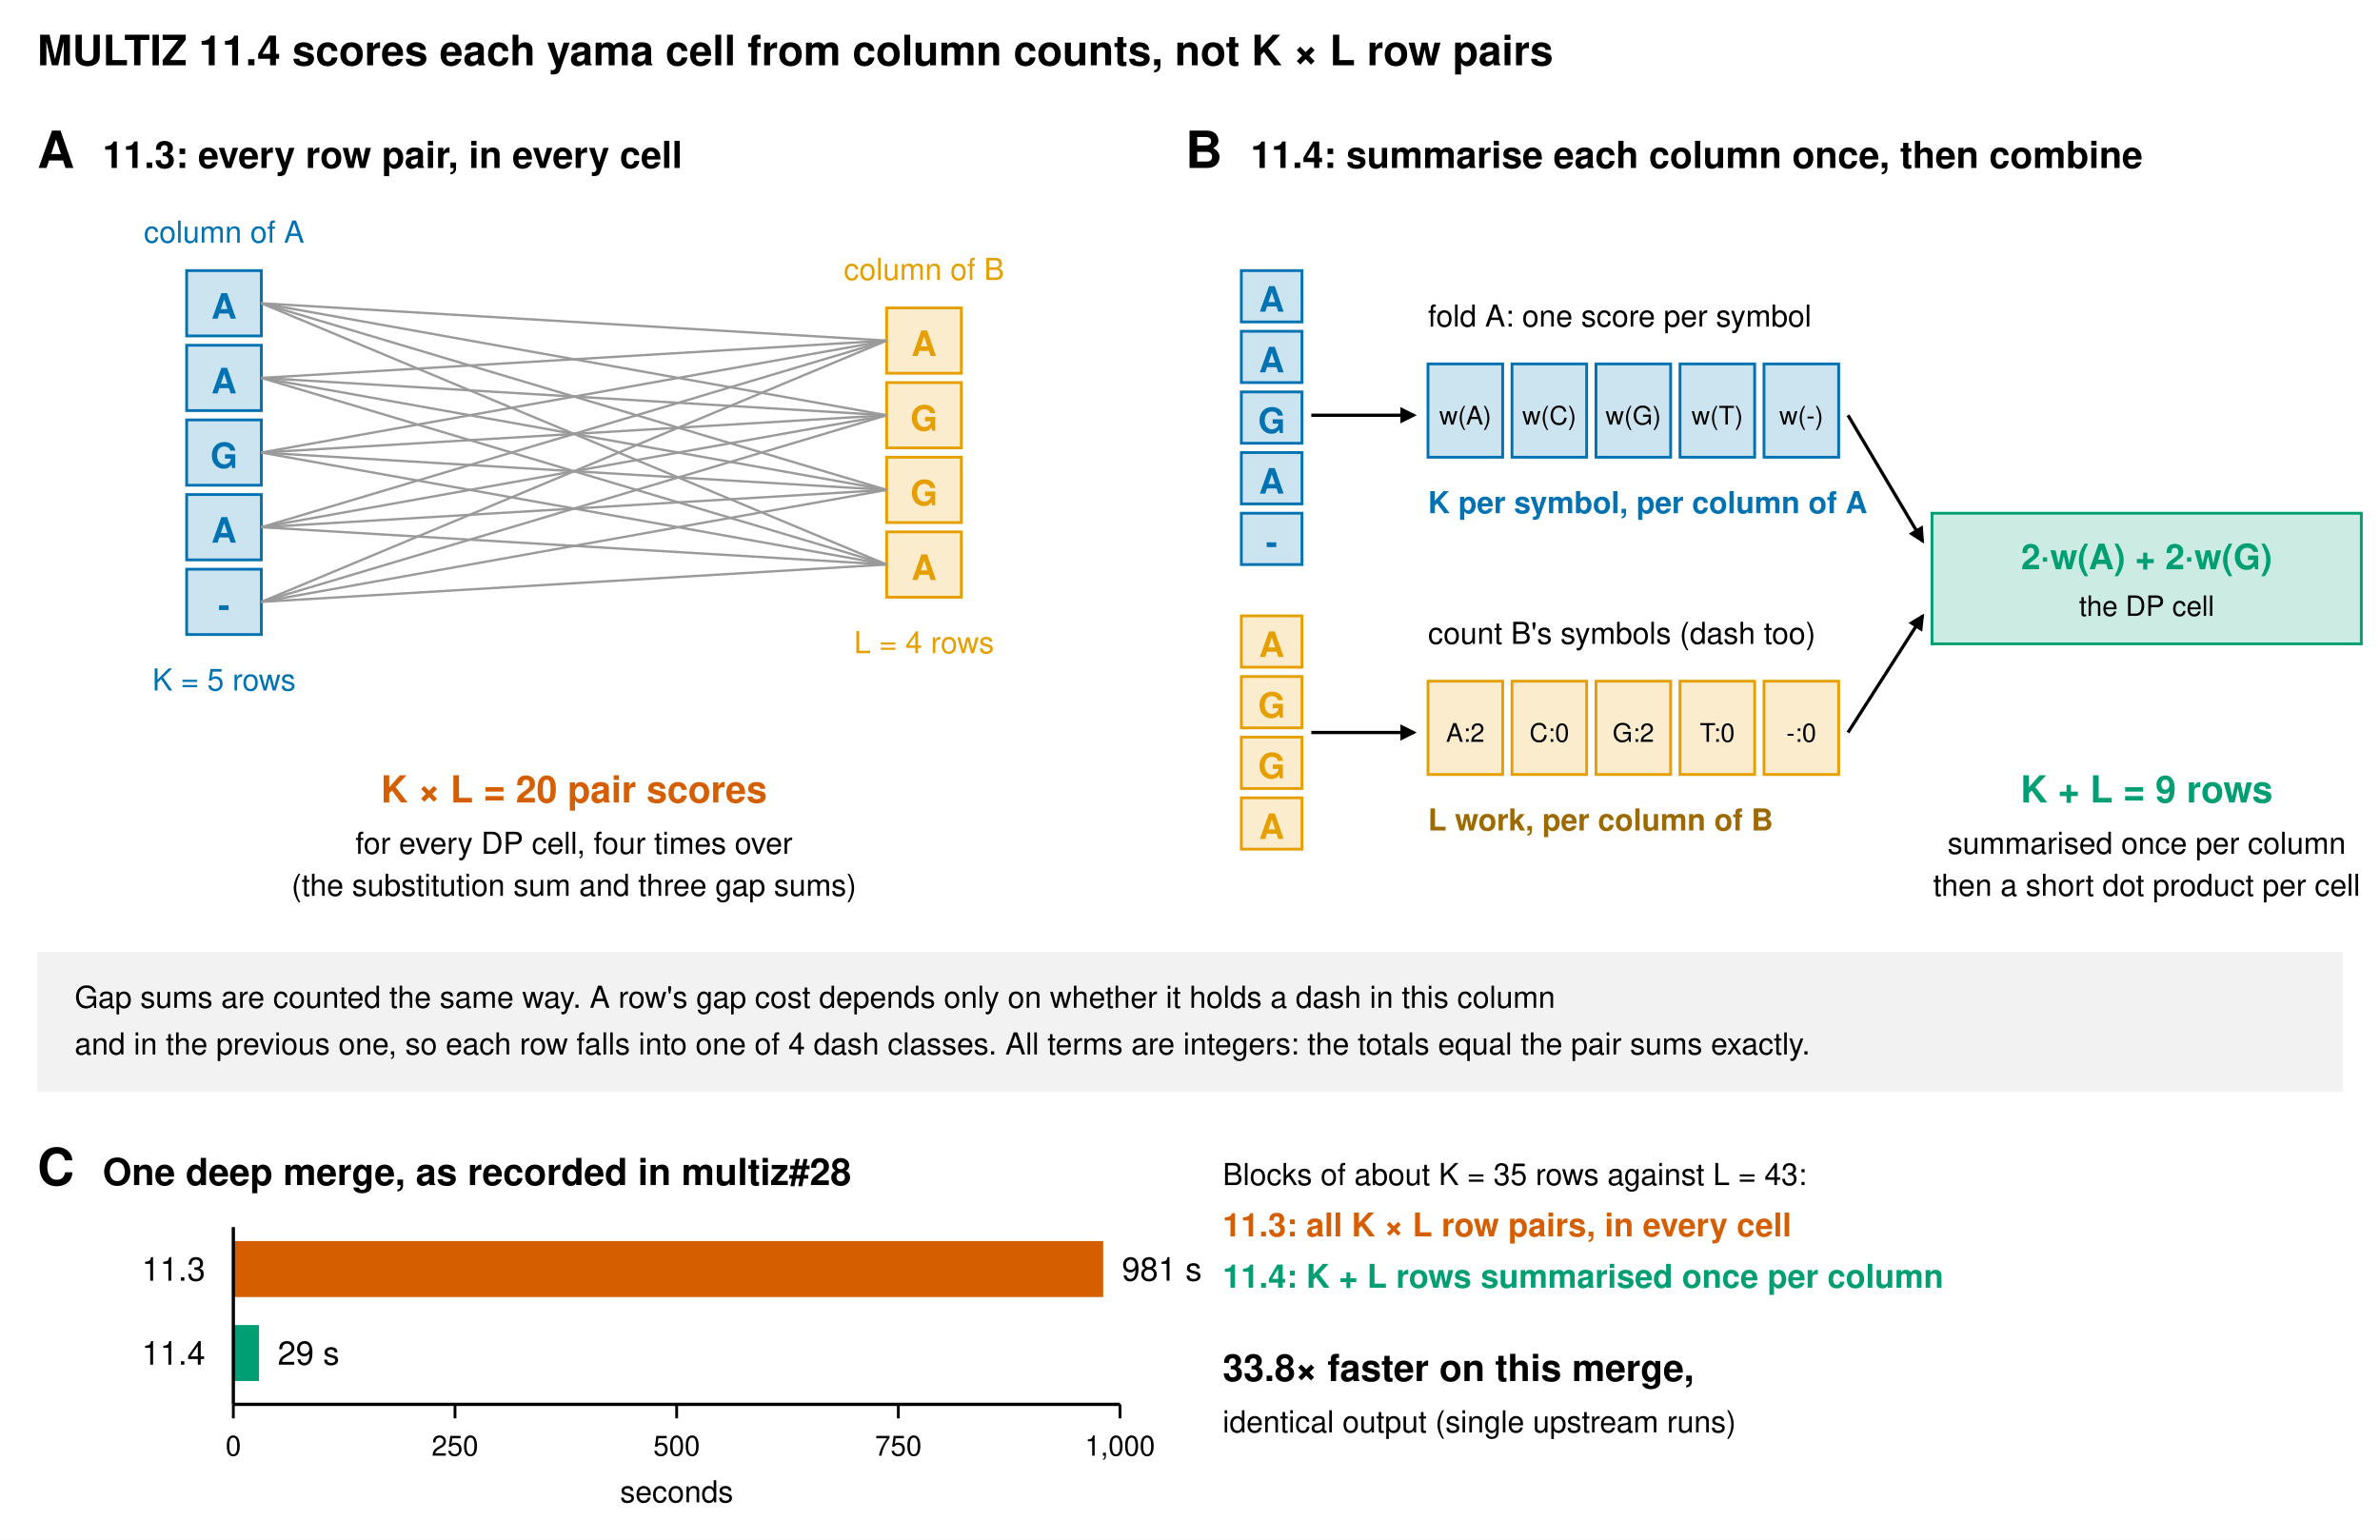
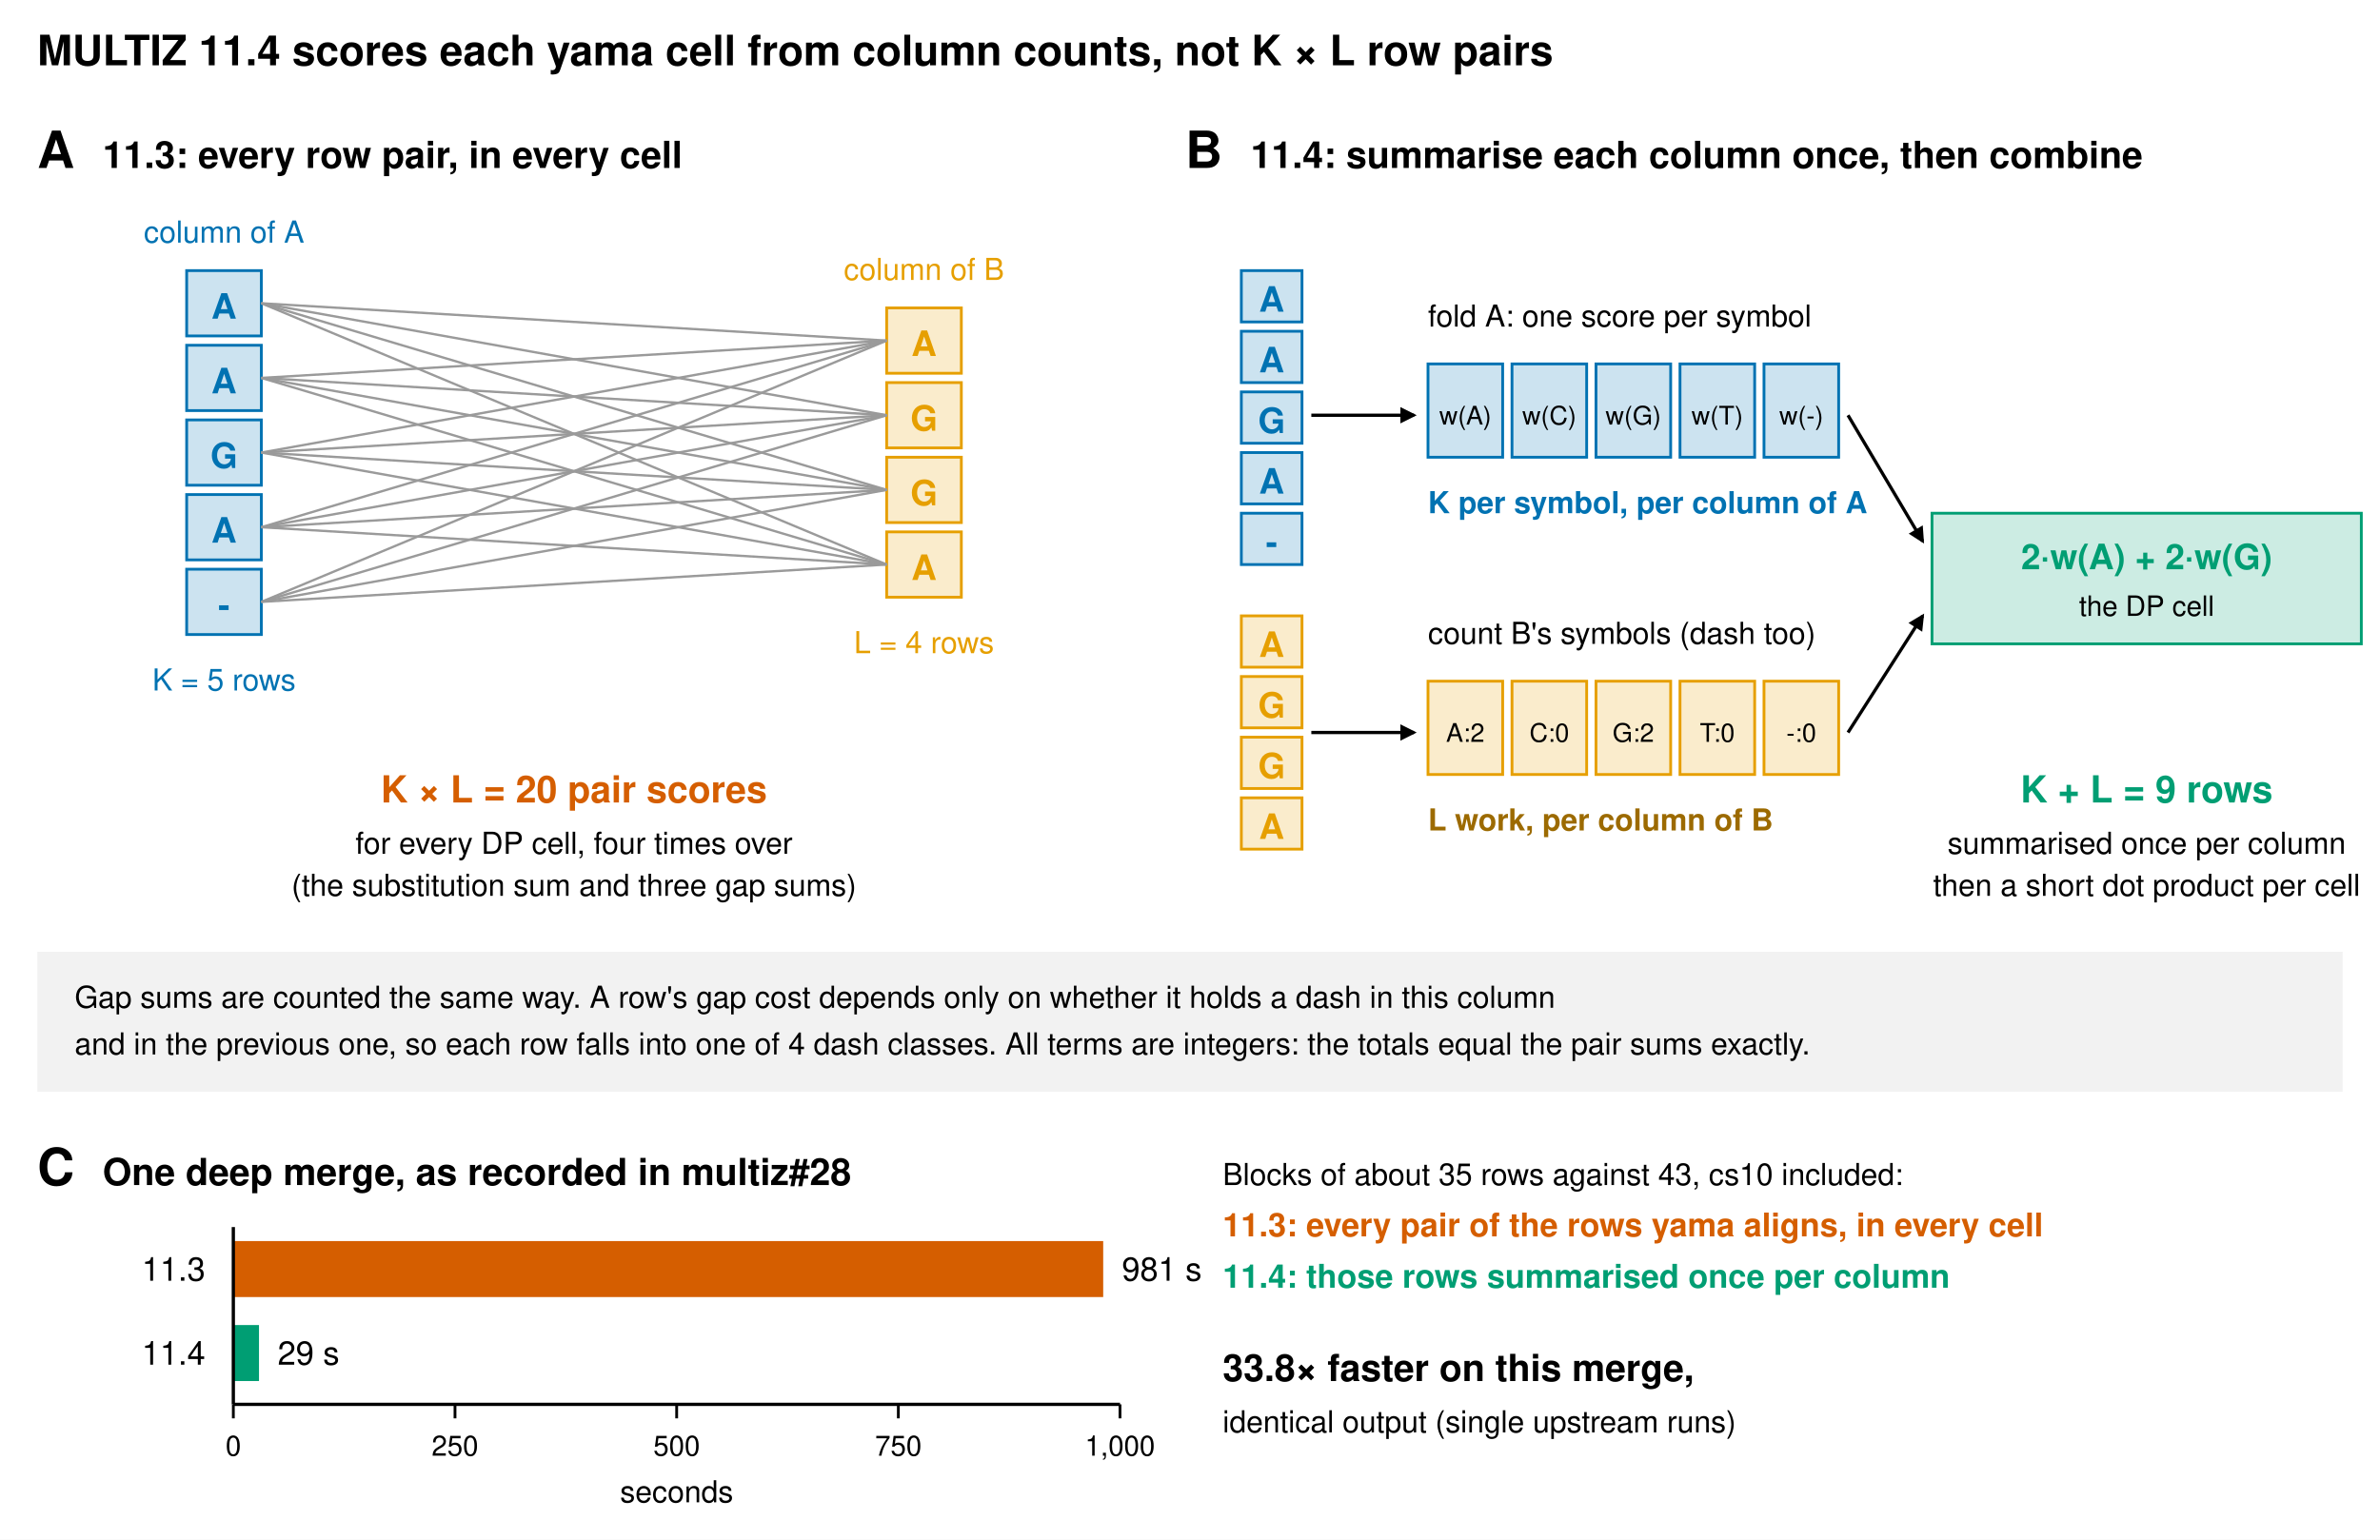
<svg xmlns="http://www.w3.org/2000/svg" width="510" height="330" viewBox="0 0 510 330" font-family="Helvetica,Arial,sans-serif">
  <defs>
    <marker id="arrow" viewBox="0 0 6 6" refX="5" refY="3" markerWidth="5" markerHeight="5" orient="auto">
      <path d="M0,0 L6,3 L0,6 z" fill="#000000" />
    </marker>
  </defs>
  <rect width="510" height="330" fill="#ffffff" />
  <text x="8.0" y="14.0" font-size="9" text-anchor="start" font-weight="bold" fill="#000000">MULTIZ 11.4 scores each yama cell from column counts, not K × L row pairs</text>
  <text x="8.0" y="36.0" font-size="11" text-anchor="start" font-weight="bold" fill="#000000">A</text>
  <text x="22.0" y="36.0" font-size="8" text-anchor="start" font-weight="bold" fill="#000000">11.3: every row pair, in every cell</text>
  <rect x="40.0" y="58.0" width="16.0" height="14.0" fill="#CCE3F0" stroke="#0072B2" stroke-width="0.6" />
  <text x="48.0" y="68.3" font-size="7.5" text-anchor="middle" font-weight="bold" fill="#0072B2">A</text>
  <rect x="40.0" y="74.0" width="16.0" height="14.0" fill="#CCE3F0" stroke="#0072B2" stroke-width="0.6" />
  <text x="48.0" y="84.3" font-size="7.5" text-anchor="middle" font-weight="bold" fill="#0072B2">A</text>
  <rect x="40.0" y="90.0" width="16.0" height="14.0" fill="#CCE3F0" stroke="#0072B2" stroke-width="0.6" />
  <text x="48.0" y="100.3" font-size="7.5" text-anchor="middle" font-weight="bold" fill="#0072B2">G</text>
  <rect x="40.0" y="106.0" width="16.0" height="14.0" fill="#CCE3F0" stroke="#0072B2" stroke-width="0.6" />
  <text x="48.0" y="116.3" font-size="7.5" text-anchor="middle" font-weight="bold" fill="#0072B2">A</text>
  <rect x="40.0" y="122.0" width="16.0" height="14.0" fill="#CCE3F0" stroke="#0072B2" stroke-width="0.6" />
  <text x="48.0" y="132.3" font-size="7.5" text-anchor="middle" font-weight="bold" fill="#0072B2">-</text>
  <rect x="190.0" y="66.0" width="16.0" height="14.0" fill="#FAECCC" stroke="#E69F00" stroke-width="0.6" />
  <text x="198.0" y="76.3" font-size="7.5" text-anchor="middle" font-weight="bold" fill="#E69F00">A</text>
  <rect x="190.0" y="82.0" width="16.0" height="14.0" fill="#FAECCC" stroke="#E69F00" stroke-width="0.6" />
  <text x="198.0" y="92.3" font-size="7.5" text-anchor="middle" font-weight="bold" fill="#E69F00">G</text>
  <rect x="190.0" y="98.0" width="16.0" height="14.0" fill="#FAECCC" stroke="#E69F00" stroke-width="0.6" />
  <text x="198.0" y="108.3" font-size="7.5" text-anchor="middle" font-weight="bold" fill="#E69F00">G</text>
  <rect x="190.0" y="114.0" width="16.0" height="14.0" fill="#FAECCC" stroke="#E69F00" stroke-width="0.6" />
  <text x="198.0" y="124.3" font-size="7.5" text-anchor="middle" font-weight="bold" fill="#E69F00">A</text>
  <line x1="56.0" y1="65.0" x2="190.0" y2="73.0" stroke="#9A9A9A" stroke-width="0.5" />
  <line x1="56.0" y1="65.0" x2="190.0" y2="89.0" stroke="#9A9A9A" stroke-width="0.5" />
  <line x1="56.0" y1="65.0" x2="190.0" y2="105.0" stroke="#9A9A9A" stroke-width="0.5" />
  <line x1="56.0" y1="65.0" x2="190.0" y2="121.0" stroke="#9A9A9A" stroke-width="0.5" />
  <line x1="56.0" y1="81.0" x2="190.0" y2="73.0" stroke="#9A9A9A" stroke-width="0.5" />
  <line x1="56.0" y1="81.0" x2="190.0" y2="89.0" stroke="#9A9A9A" stroke-width="0.5" />
  <line x1="56.0" y1="81.0" x2="190.0" y2="105.0" stroke="#9A9A9A" stroke-width="0.5" />
  <line x1="56.0" y1="81.0" x2="190.0" y2="121.0" stroke="#9A9A9A" stroke-width="0.5" />
  <line x1="56.0" y1="97.0" x2="190.0" y2="73.0" stroke="#9A9A9A" stroke-width="0.5" />
  <line x1="56.0" y1="97.0" x2="190.0" y2="89.0" stroke="#9A9A9A" stroke-width="0.5" />
  <line x1="56.0" y1="97.0" x2="190.0" y2="105.0" stroke="#9A9A9A" stroke-width="0.5" />
  <line x1="56.0" y1="97.0" x2="190.0" y2="121.0" stroke="#9A9A9A" stroke-width="0.5" />
  <line x1="56.0" y1="113.0" x2="190.0" y2="73.0" stroke="#9A9A9A" stroke-width="0.5" />
  <line x1="56.0" y1="113.0" x2="190.0" y2="89.0" stroke="#9A9A9A" stroke-width="0.5" />
  <line x1="56.0" y1="113.0" x2="190.0" y2="105.0" stroke="#9A9A9A" stroke-width="0.5" />
  <line x1="56.0" y1="113.0" x2="190.0" y2="121.0" stroke="#9A9A9A" stroke-width="0.5" />
  <line x1="56.0" y1="129.0" x2="190.0" y2="73.0" stroke="#9A9A9A" stroke-width="0.5" />
  <line x1="56.0" y1="129.0" x2="190.0" y2="89.0" stroke="#9A9A9A" stroke-width="0.5" />
  <line x1="56.0" y1="129.0" x2="190.0" y2="105.0" stroke="#9A9A9A" stroke-width="0.5" />
  <line x1="56.0" y1="129.0" x2="190.0" y2="121.0" stroke="#9A9A9A" stroke-width="0.5" />
  <text x="48.0" y="52.0" font-size="6.5" text-anchor="middle" font-weight="normal" fill="#0072B2">column of A</text>
  <text x="48.0" y="148.0" font-size="6.5" text-anchor="middle" font-weight="normal" fill="#0072B2">K = 5 rows</text>
  <text x="198.0" y="60.0" font-size="6.5" text-anchor="middle" font-weight="normal" fill="#E69F00">column of B</text>
  <text x="198.0" y="140.0" font-size="6.5" text-anchor="middle" font-weight="normal" fill="#E69F00">L = 4 rows</text>
  <text x="123.0" y="172.0" font-size="8" text-anchor="middle" font-weight="bold" fill="#D55E00">K × L = 20 pair scores</text>
  <text x="123.0" y="183.0" font-size="6.5" text-anchor="middle" font-weight="normal" fill="#000000">for every DP cell, four times over</text>
  <text x="123.0" y="192.0" font-size="6.5" text-anchor="middle" font-weight="normal" fill="#000000">(the substitution sum and three gap sums)</text>
  <text x="254.0" y="36.0" font-size="11" text-anchor="start" font-weight="bold" fill="#000000">B</text>
  <text x="268.0" y="36.0" font-size="8" text-anchor="start" font-weight="bold" fill="#000000">11.4: summarise each column once, then combine</text>
  <rect x="266.0" y="58.0" width="13.0" height="11.0" fill="#CCE3F0" stroke="#0072B2" stroke-width="0.6" />
  <text x="272.5" y="66.8" font-size="7.5" text-anchor="middle" font-weight="bold" fill="#0072B2">A</text>
  <rect x="266.0" y="71.0" width="13.0" height="11.0" fill="#CCE3F0" stroke="#0072B2" stroke-width="0.6" />
  <text x="272.5" y="79.8" font-size="7.5" text-anchor="middle" font-weight="bold" fill="#0072B2">A</text>
  <rect x="266.0" y="84.0" width="13.0" height="11.0" fill="#CCE3F0" stroke="#0072B2" stroke-width="0.6" />
  <text x="272.5" y="92.8" font-size="7.5" text-anchor="middle" font-weight="bold" fill="#0072B2">G</text>
  <rect x="266.0" y="97.0" width="13.0" height="11.0" fill="#CCE3F0" stroke="#0072B2" stroke-width="0.6" />
  <text x="272.5" y="105.8" font-size="7.5" text-anchor="middle" font-weight="bold" fill="#0072B2">A</text>
  <rect x="266.0" y="110.0" width="13.0" height="11.0" fill="#CCE3F0" stroke="#0072B2" stroke-width="0.6" />
  <text x="272.5" y="118.8" font-size="7.5" text-anchor="middle" font-weight="bold" fill="#0072B2">-</text>
  <rect x="266.0" y="132.0" width="13.0" height="11.0" fill="#FAECCC" stroke="#E69F00" stroke-width="0.6" />
  <text x="272.5" y="140.8" font-size="7.5" text-anchor="middle" font-weight="bold" fill="#E69F00">A</text>
  <rect x="266.0" y="145.0" width="13.0" height="11.0" fill="#FAECCC" stroke="#E69F00" stroke-width="0.6" />
  <text x="272.5" y="153.8" font-size="7.5" text-anchor="middle" font-weight="bold" fill="#E69F00">G</text>
  <rect x="266.0" y="158.0" width="13.0" height="11.0" fill="#FAECCC" stroke="#E69F00" stroke-width="0.6" />
  <text x="272.5" y="166.8" font-size="7.5" text-anchor="middle" font-weight="bold" fill="#E69F00">G</text>
  <rect x="266.0" y="171.0" width="13.0" height="11.0" fill="#FAECCC" stroke="#E69F00" stroke-width="0.6" />
  <text x="272.5" y="179.8" font-size="7.5" text-anchor="middle" font-weight="bold" fill="#E69F00">A</text>
  <line x1="281.0" y1="89.0" x2="303.0" y2="89.0" stroke="#000000" stroke-width="0.7" marker-end="url(#arrow)" />
  <text x="306.0" y="70.0" font-size="6.5" text-anchor="start" font-weight="normal" fill="#000000">fold A: one score per symbol</text>
  <rect x="306.0" y="78.0" width="16.0" height="20.0" fill="#CCE3F0" stroke="#0072B2" stroke-width="0.6" />
  <text x="314.0" y="91.0" font-size="5.5" text-anchor="middle" font-weight="normal" fill="#000000">w(A)</text>
  <rect x="324.0" y="78.0" width="16.0" height="20.0" fill="#CCE3F0" stroke="#0072B2" stroke-width="0.6" />
  <text x="332.0" y="91.0" font-size="5.5" text-anchor="middle" font-weight="normal" fill="#000000">w(C)</text>
  <rect x="342.0" y="78.0" width="16.0" height="20.0" fill="#CCE3F0" stroke="#0072B2" stroke-width="0.6" />
  <text x="350.0" y="91.0" font-size="5.5" text-anchor="middle" font-weight="normal" fill="#000000">w(G)</text>
  <rect x="360.0" y="78.0" width="16.0" height="20.0" fill="#CCE3F0" stroke="#0072B2" stroke-width="0.6" />
  <text x="368.0" y="91.0" font-size="5.5" text-anchor="middle" font-weight="normal" fill="#000000">w(T)</text>
  <rect x="378.0" y="78.0" width="16.0" height="20.0" fill="#CCE3F0" stroke="#0072B2" stroke-width="0.6" />
  <text x="386.0" y="91.0" font-size="5.5" text-anchor="middle" font-weight="normal" fill="#000000">w(-)</text>
  <text x="306.0" y="110.0" font-size="6.5" text-anchor="start" font-weight="bold" fill="#0072B2">K per symbol, per column of A</text>
  <line x1="281.0" y1="157.0" x2="303.0" y2="157.0" stroke="#000000" stroke-width="0.7" marker-end="url(#arrow)" />
  <text x="306.0" y="138.0" font-size="6.5" text-anchor="start" font-weight="normal" fill="#000000">count B's symbols (dash too)</text>
  <rect x="306.0" y="146.0" width="16.0" height="20.0" fill="#FAECCC" stroke="#E69F00" stroke-width="0.6" />
  <text x="314.0" y="159.0" font-size="5.5" text-anchor="middle" font-weight="normal" fill="#000000">A:2</text>
  <rect x="324.0" y="146.0" width="16.0" height="20.0" fill="#FAECCC" stroke="#E69F00" stroke-width="0.6" />
  <text x="332.0" y="159.0" font-size="5.5" text-anchor="middle" font-weight="normal" fill="#000000">C:0</text>
  <rect x="342.0" y="146.0" width="16.0" height="20.0" fill="#FAECCC" stroke="#E69F00" stroke-width="0.6" />
  <text x="350.0" y="159.0" font-size="5.5" text-anchor="middle" font-weight="normal" fill="#000000">G:2</text>
  <rect x="360.0" y="146.0" width="16.0" height="20.0" fill="#FAECCC" stroke="#E69F00" stroke-width="0.6" />
  <text x="368.0" y="159.0" font-size="5.5" text-anchor="middle" font-weight="normal" fill="#000000">T:0</text>
  <rect x="378.0" y="146.0" width="16.0" height="20.0" fill="#FAECCC" stroke="#E69F00" stroke-width="0.6" />
  <text x="386.0" y="159.0" font-size="5.5" text-anchor="middle" font-weight="normal" fill="#000000">-:0</text>
  <text x="306.0" y="178.0" font-size="6.5" text-anchor="start" font-weight="bold" fill="#9C6A00">L work, per column of B</text>
  <line x1="396.0" y1="89.0" x2="412.0" y2="116.0" stroke="#000000" stroke-width="0.7" marker-end="url(#arrow)" />
  <line x1="396.0" y1="157.0" x2="412.0" y2="132.0" stroke="#000000" stroke-width="0.7" marker-end="url(#arrow)" />
  <rect x="414.0" y="110.0" width="92.0" height="28.0" fill="#CCECE3" stroke="#009E73" stroke-width="0.6" />
  <text x="460.0" y="122.0" font-size="7.5" text-anchor="middle" font-weight="bold" fill="#009E73">2·w(A) + 2·w(G)</text>
  <text x="460.0" y="132.0" font-size="6" text-anchor="middle" font-weight="normal" fill="#000000">the DP cell</text>
  <text x="460.0" y="172.0" font-size="8" text-anchor="middle" font-weight="bold" fill="#009E73">K + L = 9 rows</text>
  <text x="460.0" y="183.0" font-size="6.5" text-anchor="middle" font-weight="normal" fill="#000000">summarised once per column</text>
  <text x="460.0" y="192.0" font-size="6.5" text-anchor="middle" font-weight="normal" fill="#000000">then a short dot product per cell</text>
  <rect x="8.0" y="204.0" width="494.0" height="30.0" fill="#F2F2F2" stroke="none" stroke-width="0.6" />
  <text x="16.0" y="216.0" font-size="6.5" text-anchor="start" font-weight="normal" fill="#000000">Gap sums are counted the same way. A row's gap cost depends only on whether it holds a dash in this column</text>
  <text x="16.0" y="226.0" font-size="6.5" text-anchor="start" font-weight="normal" fill="#000000">and in the previous one, so each row falls into one of 4 dash classes. All terms are integers: the totals equal the pair sums exactly.</text>
  <text x="8.0" y="254.0" font-size="11" text-anchor="start" font-weight="bold" fill="#000000">C</text>
  <text x="22.0" y="254.0" font-size="8" text-anchor="start" font-weight="bold" fill="#000000">One deep merge, as recorded in multiz#28</text>
-   <text x="262.0" y="254.0" font-size="6.5" text-anchor="start" font-weight="normal" fill="#000000">Blocks of about K = 35 rows against L = 43:</text>
-   <text x="262.0" y="265.0" font-size="7" text-anchor="start" font-weight="bold" fill="#D55E00">11.3: all K × L row pairs, in every cell</text>
-   <text x="262.0" y="276.0" font-size="7" text-anchor="start" font-weight="bold" fill="#009E73">11.4: K + L rows summarised once per column</text>
+   <text x="262.0" y="254.0" font-size="6.5" text-anchor="start" font-weight="normal" fill="#000000">Blocks of about 35 rows against 43, cs10 included:</text>
+   <text x="262.0" y="265.0" font-size="7" text-anchor="start" font-weight="bold" fill="#D55E00">11.3: every pair of the rows yama aligns, in every cell</text>
+   <text x="262.0" y="276.0" font-size="7" text-anchor="start" font-weight="bold" fill="#009E73">11.4: those rows summarised once per column</text>
  <text x="262.0" y="296.0" font-size="8" text-anchor="start" font-weight="bold" fill="#000000">33.8× faster on this merge,</text>
  <text x="262.0" y="307.0" font-size="6.5" text-anchor="start" font-weight="normal" fill="#000000">identical output (single upstream runs)</text>
  <rect x="50.0" y="266.0" width="186.4" height="12.0" fill="#D55E00" stroke="none" stroke-width="0.6" />
  <text x="44.0" y="274.5" font-size="7" text-anchor="end" font-weight="normal" fill="#000000">11.3</text>
  <text x="240.4" y="274.5" font-size="7" text-anchor="start" font-weight="normal" fill="#000000">981 s</text>
  <rect x="50.0" y="284.0" width="5.5" height="12.0" fill="#009E73" stroke="none" stroke-width="0.6" />
  <text x="44.0" y="292.5" font-size="7" text-anchor="end" font-weight="normal" fill="#000000">11.4</text>
  <text x="59.5" y="292.5" font-size="7" text-anchor="start" font-weight="normal" fill="#000000">29 s</text>
  <line x1="50.0" y1="263.0" x2="50.0" y2="301.0" stroke="#000000" stroke-width="0.7" />
  <line x1="50.0" y1="301.0" x2="240.0" y2="301.0" stroke="#000000" stroke-width="0.7" />
  <line x1="50.0" y1="301.0" x2="50.0" y2="304.0" stroke="#000000" stroke-width="0.6" />
  <text x="50.0" y="312.0" font-size="6" text-anchor="middle" font-weight="normal" fill="#000000">0</text>
  <line x1="97.5" y1="301.0" x2="97.5" y2="304.0" stroke="#000000" stroke-width="0.6" />
  <text x="97.5" y="312.0" font-size="6" text-anchor="middle" font-weight="normal" fill="#000000">250</text>
  <line x1="145.0" y1="301.0" x2="145.0" y2="304.0" stroke="#000000" stroke-width="0.6" />
  <text x="145.0" y="312.0" font-size="6" text-anchor="middle" font-weight="normal" fill="#000000">500</text>
  <line x1="192.5" y1="301.0" x2="192.5" y2="304.0" stroke="#000000" stroke-width="0.6" />
  <text x="192.5" y="312.0" font-size="6" text-anchor="middle" font-weight="normal" fill="#000000">750</text>
  <line x1="240.0" y1="301.0" x2="240.0" y2="304.0" stroke="#000000" stroke-width="0.6" />
  <text x="240.0" y="312.0" font-size="6" text-anchor="middle" font-weight="normal" fill="#000000">1,000</text>
  <text x="145.0" y="322.0" font-size="6.5" text-anchor="middle" font-weight="normal" fill="#000000">seconds</text>
</svg>
